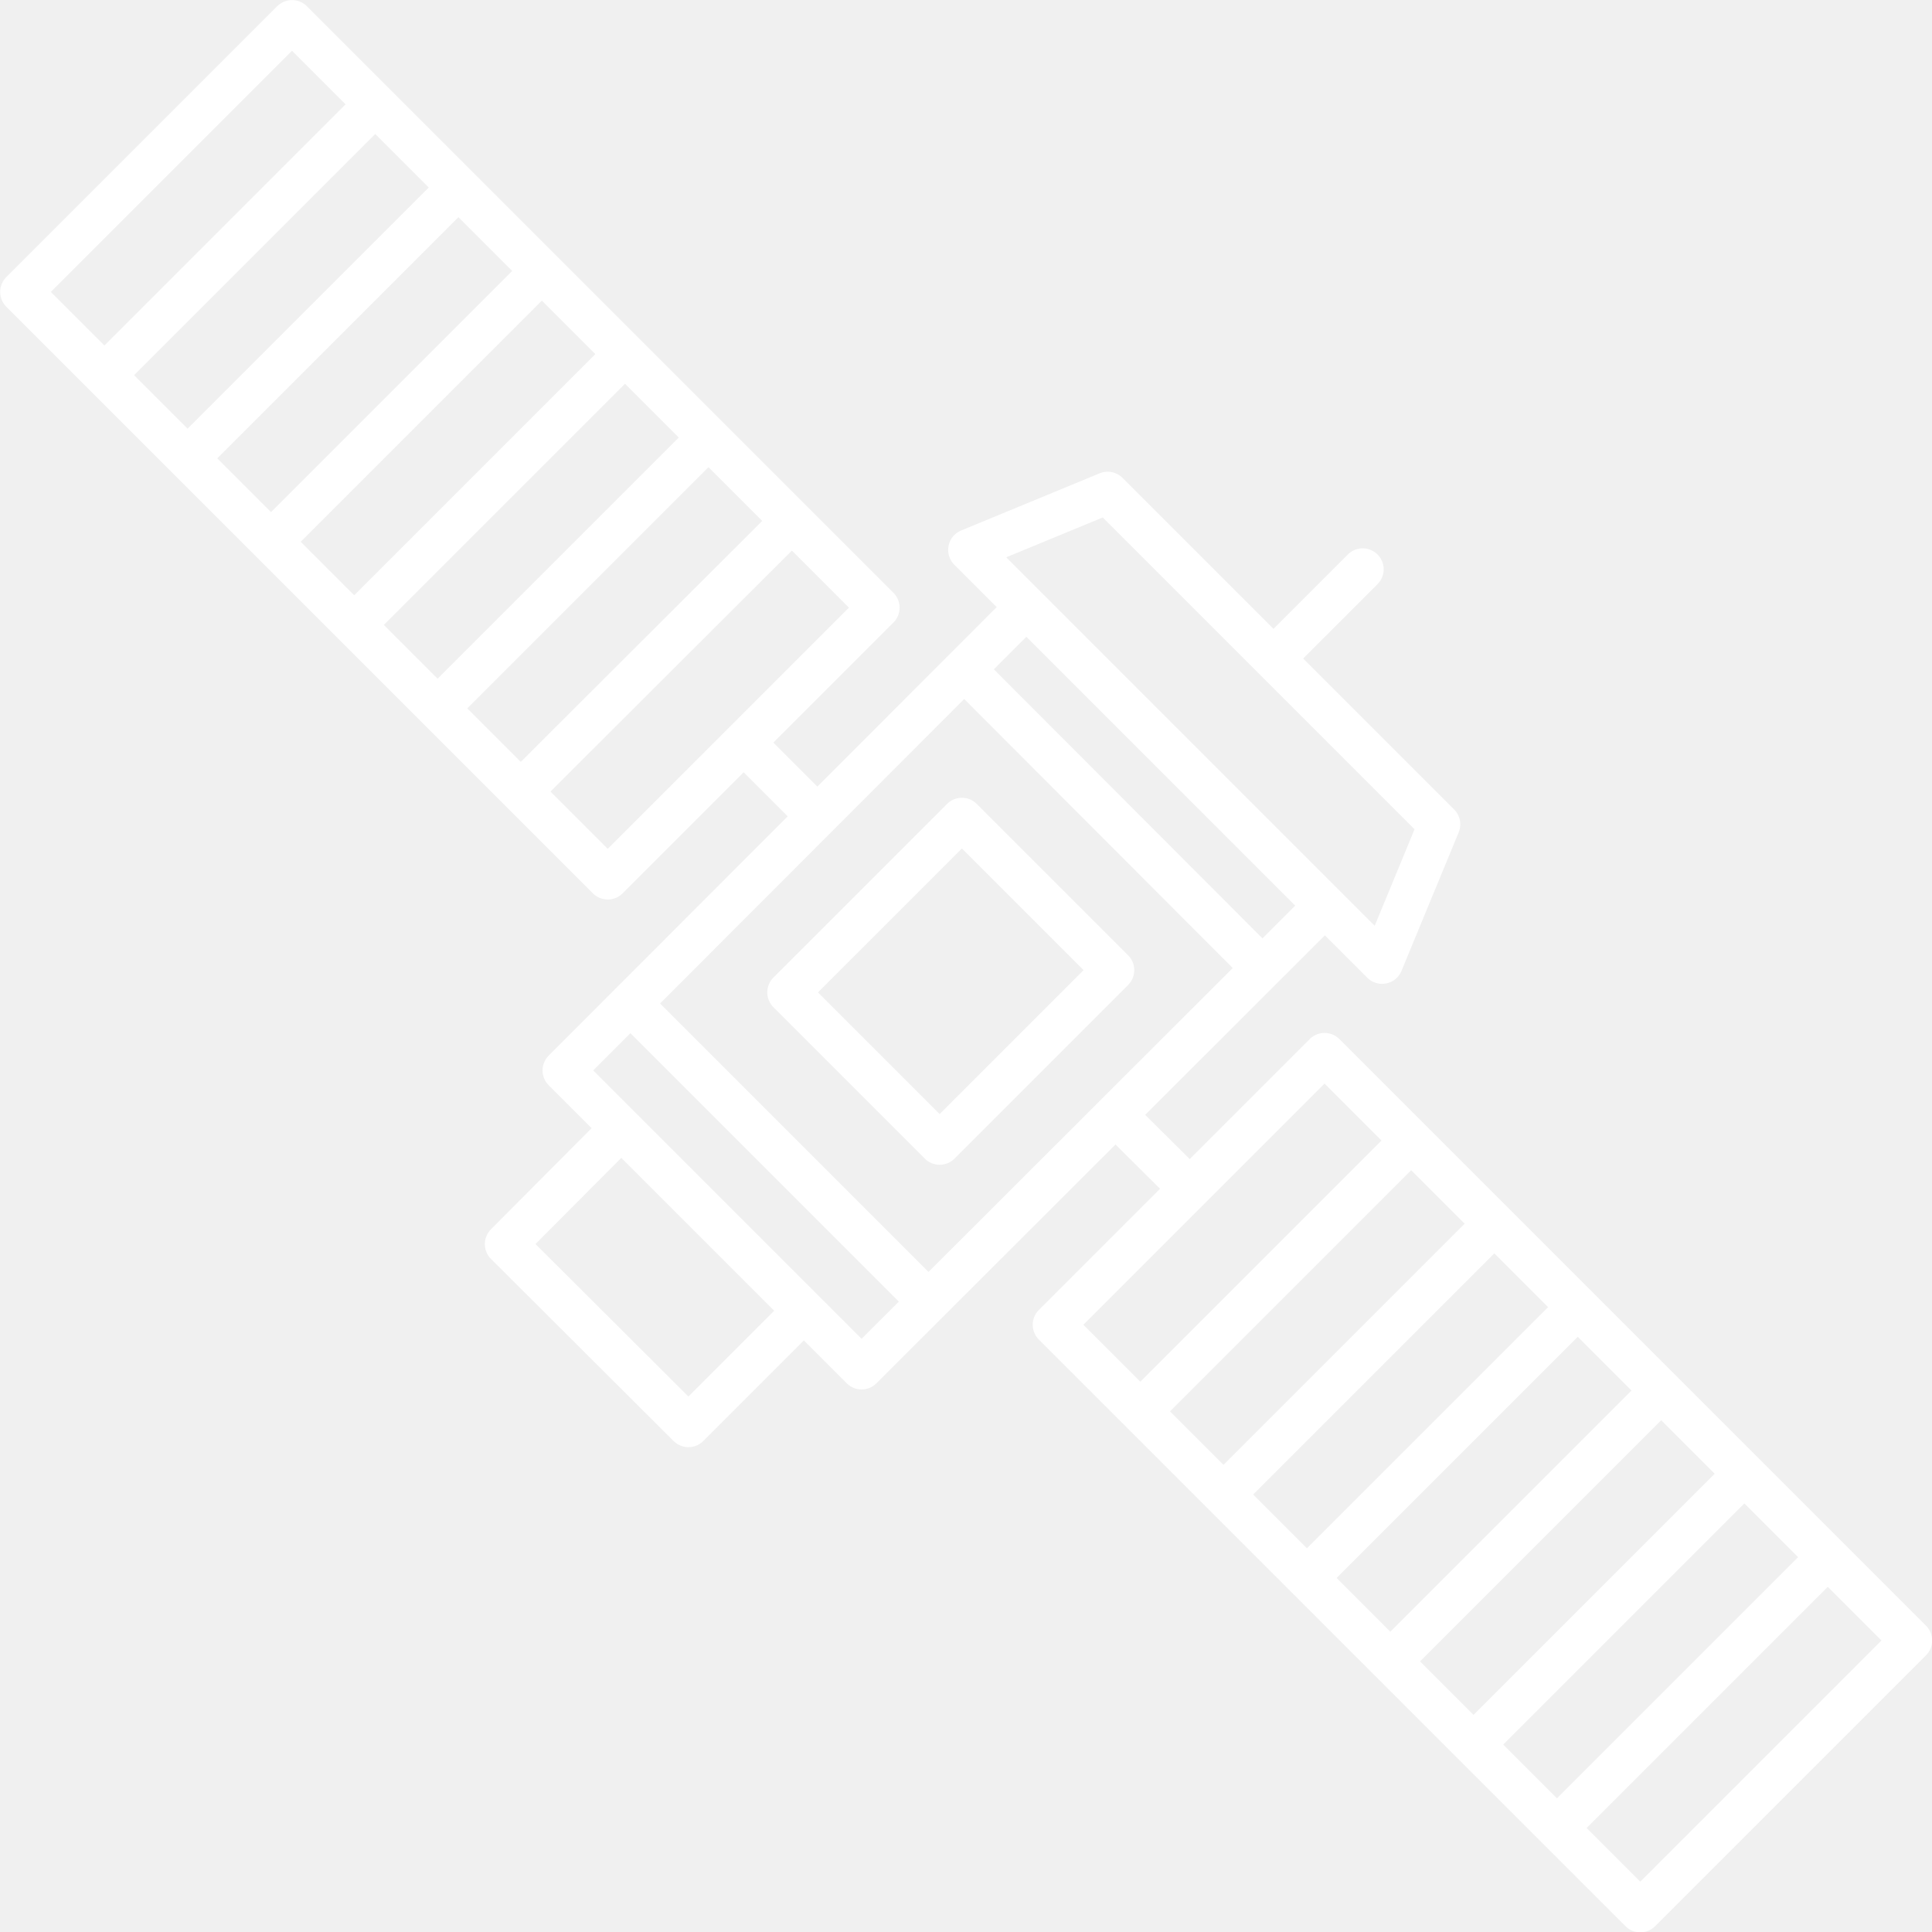
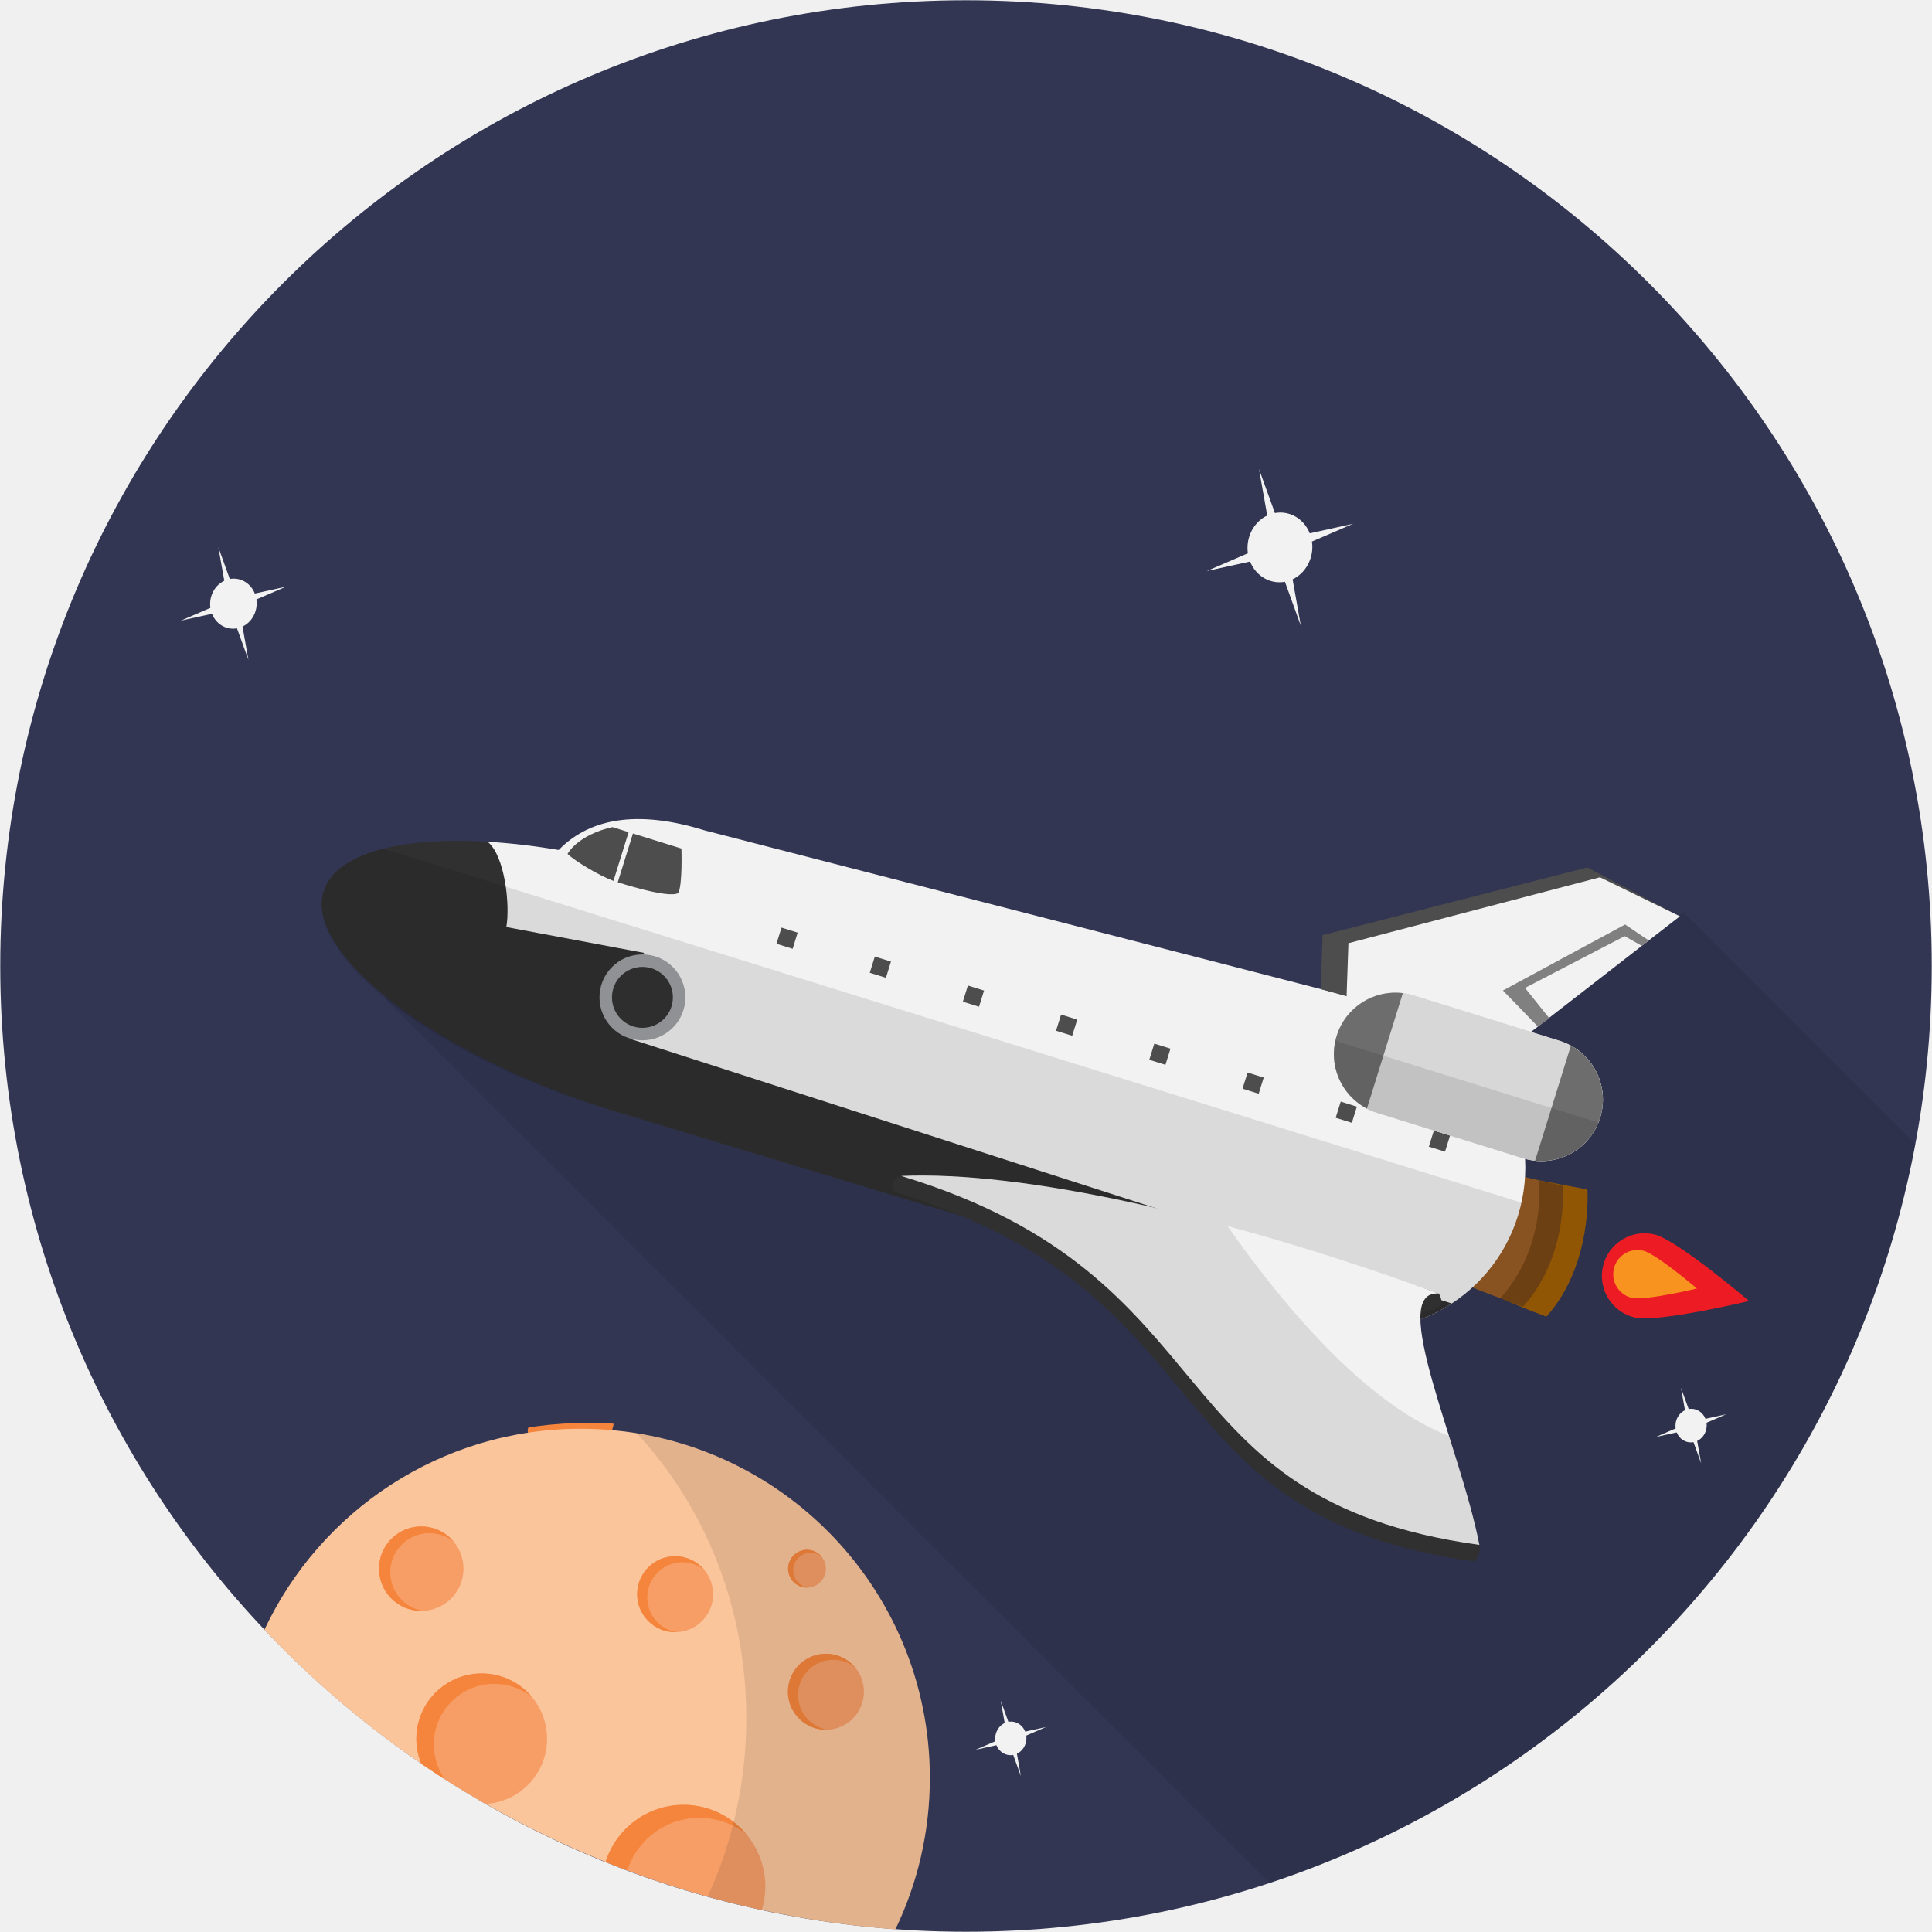
- <svg xmlns="http://www.w3.org/2000/svg" version="1.1" id="Capa_1" x="0px" y="0px" viewBox="0 0 368.2 368.2" style="enable-background:new 0 0 368.2 368.2;" xml:space="preserve">
-   <style type="text/css">
- 	.st0{fill:none;stroke:#FFFFFF;stroke-width:8;stroke-linejoin:round;stroke-miterlimit:10;}
- 	.st1{fill:none;stroke:#FFFFFF;stroke-width:8;stroke-linejoin:round;stroke-miterlimit:10;}
- 	.st2{fill:none;stroke:#FFFFFF;stroke-width:8;stroke-linecap:round;stroke-linejoin:round;stroke-miterlimit:10;}
- </style>
-   <g>
-     <rect x="246" y="203.5" transform="matrix(0.7071 -0.7071 0.7071 0.7071 -117.0271 282.5229)" class="st0" width="73" height="158.1" />
-     <rect x="49.2" y="6.7" transform="matrix(0.7071 -0.7071 0.7071 0.7071 -35.4927 85.6858)" class="st0" width="73" height="158.1" />
-     <polyline class="st1" points="252.5,172.6 164.2,260.8 107.4,204 195.6,115.7  " />
-     <polyline class="st1" points="153.2,249.8 131.2,271.8 96.4,237.1 118.4,215  " />
-     <polygon class="st1" points="263.4,183.5 184.7,104.8 211.1,93.9 274.3,157.1  " />
-     <line class="st1" x1="297.2" y1="347.9" x2="347.2" y2="297.9" />
-     <line class="st1" x1="281.3" y1="332" x2="331.3" y2="282" />
-     <line class="st1" x1="265.4" y1="316.2" x2="315.5" y2="266.1" />
-     <line class="st1" x1="249.5" y1="300.3" x2="299.6" y2="250.2" />
-     <line class="st1" x1="233.6" y1="284.4" x2="283.7" y2="234.3" />
-     <line class="st1" x1="217.8" y1="268.5" x2="267.8" y2="218.5" />
-     <line class="st1" x1="99.7" y1="150.4" x2="149.8" y2="100.4" />
-     <line class="st1" x1="83.8" y1="134.6" x2="133.9" y2="84.5" />
-     <line class="st1" x1="67.9" y1="118.7" x2="118" y2="68.6" />
-     <line class="st1" x1="52.1" y1="102.8" x2="102.1" y2="52.8" />
-     <line class="st1" x1="36.2" y1="86.9" x2="86.2" y2="36.9" />
-     <line class="st1" x1="20.3" y1="71.1" x2="70.4" y2="21" />
-     <line class="st1" x1="240.6" y1="184.5" x2="183.8" y2="127.6" />
-     <line class="st1" x1="175.7" y1="246.8" x2="121.4" y2="192.5" />
-     <line class="st1" x1="141.8" y1="141.6" x2="155.8" y2="155.6" />
-     <line class="st1" x1="212.6" y1="212.5" x2="225.8" y2="225.6" />
-     <rect x="157.8" y="166.6" transform="matrix(0.7071 -0.7071 0.7071 0.7071 -79.1561 182.9083)" class="st0" width="46.8" height="40.8" />
-     <line class="st2" x1="243.6" y1="124.6" x2="259.7" y2="108.5" />
+ <svg xmlns="http://www.w3.org/2000/svg" version="1.1" id="Space_Shuttle" x="0px" y="0px" width="512px" height="512px" viewBox="0 0 512 512" enable-background="new 0 0 512 512" xml:space="preserve">
+   <circle id="Background" fill="#323653" cx="256" cy="256" r="255.931" />
+   <g id="Moon">
+     <path fill="#F5853C" d="M161.858,379.781c0,0,0.62-1.13,0.743-2.484c-4.939-0.553-15.736-0.221-22.609,1.041   c-0.658,1.83,1.19,3.529,1.19,3.529S152.688,379.69,161.858,379.781z" />
+     <path fill="#FBC59C" d="M174.227,498.516c20.887,7.043,42.047,11.234,63.059,12.79c5.853-12.141,9.132-25.754,9.132-40.134   c0-51.106-41.432-92.54-92.541-92.54c-37.069,0-69.043,21.803-83.814,53.28C97.895,461.381,133.138,484.66,174.227,498.516z" />
+     <path fill="#F79E67" d="M127.655,443.479c-9.566,0-17.324,7.756-17.324,17.324c0,2.336,0.469,4.562,1.307,6.595   c5.519,3.765,11.218,7.323,17.081,10.675c9.07-0.553,16.259-8.063,16.259-17.27C144.978,451.234,137.224,443.479,127.655,443.479z" />
+     <path fill="#F5853C" d="M127.655,443.479c-9.566,0-17.324,7.756-17.324,17.324c0,2.336,0.469,4.562,1.307,6.595   c2.062,1.406,4.154,2.778,6.264,4.129c-1.848-2.613-2.938-5.802-2.938-9.247c0-8.859,7.183-16.041,16.043-16.041   c3.754,0,7.207,1.292,9.939,3.456C137.77,445.895,132.996,443.479,127.655,443.479z" />
+     <path fill="#F79E67" d="M174.227,498.516c9.19,3.099,18.434,5.626,27.694,7.639c0.584-1.961,0.902-4.036,0.902-6.188   c0-11.967-9.702-21.668-21.669-21.668c-9.691,0-17.893,6.36-20.666,15.134C164.994,495.24,169.569,496.944,174.227,498.516z" />
+     <path fill="#F5853C" d="M166.249,495.662c2.6-8.067,10.161-13.908,19.095-13.908c4.696,0,9.013,1.616,12.432,4.319   c-3.974-4.752-9.945-7.774-16.623-7.774c-9.691,0-17.893,6.36-20.666,15.134C162.394,494.198,164.315,494.939,166.249,495.662z" />
+     <g>
+       <circle fill="#F79E67" cx="178.915" cy="422.481" r="10.071" />
+       <path fill="#F5853C" d="M171.535,423.34c0-5.151,4.178-9.326,9.331-9.326c2.181,0,4.188,0.753,5.776,2.008    c-1.848-2.207-4.623-3.611-7.727-3.611c-5.561,0-10.071,4.508-10.071,10.071c0,5.562,4.51,10.072,10.071,10.072    c0.143,0,0.285-0.005,0.428-0.01C174.915,431.816,171.535,427.975,171.535,423.34z" />
+     </g>
+     <g>
+       <path fill="#F79E67" d="M228.951,448.326c0,5.564-4.51,10.076-10.072,10.076c-5.564,0-10.075-4.512-10.075-10.076    c0-5.562,4.511-10.071,10.075-10.071C224.44,438.255,228.951,442.765,228.951,448.326z" />
+       <path fill="#F5853C" d="M211.5,449.188c0-5.152,4.175-9.329,9.326-9.329c2.184,0,4.19,0.756,5.78,2.008    c-1.849-2.207-4.624-3.612-7.727-3.612c-5.564,0-10.075,4.51-10.075,10.071c0,5.564,4.511,10.076,10.075,10.076    c0.142,0,0.285-0.006,0.426-0.014C214.878,457.664,211.5,453.821,211.5,449.188z" />
+     </g>
+     <g>
+       <path fill="#F79E67" d="M218.878,415.717c0,2.769-2.248,5.013-5.012,5.013c-2.77,0-5.015-2.244-5.015-5.013    c0-2.77,2.246-5.012,5.015-5.012C216.631,410.705,218.878,412.947,218.878,415.717z" />
+       <path fill="#F5853C" d="M210.193,416.144c0-2.562,2.08-4.639,4.642-4.639c1.088,0,2.086,0.372,2.877,0.997    c-0.919-1.097-2.303-1.797-3.845-1.797c-2.77,0-5.015,2.242-5.015,5.012c0,2.769,2.246,5.013,5.015,5.013    c0.069,0,0.14-0.003,0.212-0.008C211.875,420.364,210.193,418.45,210.193,416.144z" />
+     </g>
+     <g>
+       <circle fill="#F79E67" cx="111.635" cy="415.717" r="11.196" />
+       <path fill="#F5853C" d="M103.431,416.671c0-5.723,4.645-10.368,10.37-10.368c2.425,0,4.656,0.838,6.423,2.234    c-2.054-2.453-5.139-4.017-8.591-4.017c-6.182,0-11.195,5.014-11.195,11.196c0,6.186,5.013,11.195,11.195,11.195    c0.161,0,0.319-0.004,0.476-0.01C107.19,426.094,103.431,421.821,103.431,416.671z" />
+     </g>
+     <path opacity="0.1" d="M237.285,511.306c5.853-12.141,9.132-25.754,9.132-40.134c0-46.045-33.634-84.232-77.675-91.342   c17.922,19.232,29.034,45.941,29.034,75.478c0,16.998-3.688,33.056-10.229,47.297C204.082,507.209,220.729,510.08,237.285,511.306z   " />
+   </g>
+   <path id="Shadow" opacity="0.1" d="M446.217,241.8l-111.32,63.422l-233.165-40.908l234.667,234.666  c73.684-24.442,135.402-81.979,162.117-161.207c3.871-11.483,6.862-23.049,9.047-34.627L446.217,241.8z" />
+   <g id="Stars">
+     <g>
+       <path fill="#F2F2F2" d="M347.455,142.4c1.306,4.885-1.34,10.041-5.899,11.52c-4.565,1.474-9.319-1.295-10.624-6.183    c-1.303-4.888,1.338-10.047,5.895-11.516C341.391,134.747,346.149,137.516,347.455,142.4z" />
+       <polygon fill="#F2F2F2" points="333.649,124.305 337.429,145.636 344.737,165.831 340.955,144.499   " />
+       <polygon fill="#F2F2F2" points="319.807,151.329 339.693,146.96 358.572,138.809 338.686,143.183   " />
+     </g>
+     <g>
+       <path fill="#F2F2F2" d="M271.85,459.405c0.63,2.354-0.645,4.832-2.838,5.543c-2.196,0.712-4.486-0.619-5.115-2.974    c-0.629-2.354,0.645-4.836,2.839-5.545C268.932,455.718,271.223,457.052,271.85,459.405z" />
+       <polygon fill="#F2F2F2" points="265.202,450.697 267.024,460.965 270.541,470.684 268.723,460.416   " />
+       <polygon fill="#F2F2F2" points="258.542,463.704 268.118,461.598 277.203,457.678 267.63,459.78   " />
+     </g>
+     <g>
+       <path fill="#F2F2F2" d="M452.13,376.514c0.631,2.354-0.644,4.832-2.837,5.543c-2.196,0.712-4.486-0.619-5.115-2.974    c-0.629-2.354,0.645-4.836,2.839-5.545C449.213,372.826,451.504,374.16,452.13,376.514z" />
+       <polygon fill="#F2F2F2" points="445.483,367.806 447.306,378.073 450.822,387.792 449.004,377.524   " />
+       <polygon fill="#F2F2F2" points="438.823,380.813 448.398,378.706 457.484,374.786 447.911,376.889   " />
+     </g>
+     <g id="Star_11_">
+       <path fill="#F2F2F2" d="M67.787,158.06c0.936,3.509-0.96,7.212-4.235,8.271s-6.692-0.929-7.628-4.437    c-0.938-3.511,0.96-7.215,4.234-8.271C63.434,152.563,66.849,154.55,67.787,158.06z" />
+       <polygon fill="#F2F2F2" points="57.875,145.068 60.588,160.387 65.833,174.885 63.121,159.567   " />
+       <polygon fill="#F2F2F2" points="47.935,164.47 62.216,161.333 75.772,155.48 61.491,158.62   " />
+     </g>
+   </g>
+   <g id="Ship">
+     <g>
+       <g>
+         <path fill="#915604" d="M389.911,309.41l30.764,5.811c0,0,1.513,19.845-10.856,33.7c-17.177-6.194-32.954-15.698-32.954-15.698     L389.911,309.41z" />
+         <path fill="#6C4013" d="M383.247,307.337l30.834,6.881c0,0,1.905,18.244-10.465,32.1c-17.177-6.195-33.416-15.166-33.416-15.166     L383.247,307.337z" />
+         <path fill="#895321" d="M376.965,305.383l30.881,7.442c0,0,2.139,17.353-10.23,31.208c-17.179-6.196-33.696-14.835-33.696-14.835     L376.965,305.383z" />
+       </g>
+       <g>
+         <path fill="#F2F2F2" d="M373.943,268.278l-187.12-48.192c-16.215-5.044-29.765-4.068-38.762,5.168     c-6.605-1.104-12.921-1.829-18.828-2.179c6.611,20.617-15.913,42.008,31.232,68.992c7.175,2.44,187.895,58.451,187.895,58.451     c22.71,7.063,46.848-5.62,53.912-28.329C409.337,299.479,396.654,275.343,373.943,268.278z" />
+         <path fill="#303030" d="M384.722,345.438l-217.212-69.972l3.149-22.944c0,0,0,0-36.478-6.841c1.038-5.797-0.381-18.91-4.949-22.6     c-23.371-1.384-40.346,3.094-43.481,13.171c-5.102,16.403,29.783,43.507,76.148,57.93c1.747,0.543,186.46,56.336,186.46,56.336     C361.125,354.488,374.34,352.219,384.722,345.438z" />
+         <circle fill="#A0A1A4" cx="170.249" cy="264.312" r="11.381" />
+         <circle fill="#333333" cx="170.248" cy="264.312" r="8.074" />
+         <path fill="#4D4D4D" d="M162.307,219.197c0,0-8.481,1.59-11.916,7.098c1.929,1.853,8.248,5.701,12.18,7.158     c1.133-3.643,4.021-12.924,4.021-12.924L162.307,219.197z" />
+         <path fill="#4D4D4D" d="M179.733,236.676c-2.665,1.52-16.02-2.868-16.02-2.868l4.02-12.923l12.85,3.998     C180.583,224.882,180.91,234.596,179.733,236.676z" />
+         <rect x="206.343" y="246.384" transform="matrix(0.9549 0.297 -0.297 0.9549 83.244 -50.7274)" fill="#4D4D4D" width="4.487" height="4.486" />
+         <rect x="231.044" y="254.067" transform="matrix(0.955 0.2967 -0.2967 0.955 86.5624 -57.6796)" fill="#4D4D4D" width="4.486" height="4.486" />
+         <rect x="255.745" y="261.752" transform="matrix(0.9548 0.2971 -0.2971 0.9548 90.081 -64.7275)" fill="#4D4D4D" width="4.487" height="4.486" />
+         <rect x="280.445" y="269.435" transform="matrix(0.9548 0.2972 -0.2972 0.9548 93.5013 -71.731)" fill="#4D4D4D" width="4.486" height="4.486" />
+         <rect x="305.145" y="277.118" transform="matrix(0.9549 0.297 -0.297 0.9549 96.8258 -78.6801)" fill="#4D4D4D" width="4.486" height="4.487" />
+         <rect x="329.846" y="284.804" transform="matrix(0.9548 0.2972 -0.2972 0.9548 100.3237 -85.7316)" fill="#4D4D4D" width="4.485" height="4.486" />
+         <rect x="354.546" y="292.487" transform="matrix(0.9549 0.297 -0.297 0.9549 103.6179 -92.657)" fill="#4D4D4D" width="4.486" height="4.486" />
+         <rect x="379.246" y="300.172" transform="matrix(0.9548 0.2971 -0.2971 0.9548 107.0718 -99.6848)" fill="#4D4D4D" width="4.487" height="4.485" />
+         <polygon fill="#4D4D4D" points="350,262.111 350.493,247.829 420.668,229.884 445.182,242.834 388.364,272.764    " />
+         <polygon fill="#F2F2F2" points="356.659,269.791 357.348,249.961 424.01,232.49 445.182,242.834 388.739,286.66    " />
+         <g>
+           <path fill="#D7D7D7" d="M424.048,296.236c-2.673,8.594-11.809,13.395-20.403,10.721l-38.693-12.036      c-8.595-2.674-13.396-11.811-10.721-20.404l0,0c2.673-8.596,11.809-13.396,20.403-10.722l38.693,12.035      C421.922,278.505,426.723,287.64,424.048,296.236L424.048,296.236z" />
+           <path fill="#D7D7D7" d="M424.048,296.236c-2.673,8.594-11.809,13.395-20.403,10.721l-38.693-12.036      c-8.595-2.674-13.396-11.811-10.721-20.404l0,0c2.673-8.596,11.809-13.396,20.403-10.722l38.693,12.035      C421.922,278.505,426.723,287.64,424.048,296.236L424.048,296.236z" />
+           <g>
+             <path fill="#6E6D6D" d="M371.769,263.19c-7.673-0.945-15.161,3.683-17.538,11.326c-2.378,7.643,1.163,15.702,8.019,19.274       L371.769,263.19z" />
+             <path fill="#6E6D6D" d="M416.302,277.093l-9.492,30.514c7.567,0.789,14.892-3.827,17.238-11.37       C426.396,288.691,422.982,280.734,416.302,277.093z" />
+           </g>
+           <path opacity="0.1" d="M353.896,275.82c-1.832,8.196,2.895,16.562,11.056,19.101l38.693,12.036      c8.16,2.538,16.798-1.669,19.938-9.457L353.896,275.82z" />
+         </g>
+         <polygon fill="#808080" points="436.939,249.234 430.668,245.001 398.294,262.49 407.551,272.055 410.612,269.872      404.146,261.805 430.541,248.093 435.107,250.658    " />
+         <path opacity="0.1" d="M101.625,224.905c-8.509,2.144-14.19,5.938-15.874,11.348c-5.102,16.403,27.307,42.719,73.673,57.143     c1.746,0.542,188.936,57.123,188.936,57.123c22.71,7.063,46.848-5.62,53.912-28.329c0.359-1.154,0.654-2.315,0.913-3.474     L101.625,224.905z" />
+         <path fill="#303030" d="M237.462,316.019c88.7,26.967,66.111,85.71,153.222,97.774c1.26-1.017,1.78-3.268,1.363-4.383     c-9.228-24.686-25.414-63.265-12.082-62.215c1.599-1.226,2.821-1.628,1.364-4.384c-49.326-17.471-111.991-30.056-142.503-31.175     C235.278,312.834,236.424,315.695,237.462,316.019z" />
+         <path fill="#F2F2F2" d="M238.826,311.637c88.7,26.965,66.111,85.709,153.221,97.773c-5.028-25.993-24.645-67.695-10.718-66.599     C323.535,321.7,270.579,310.238,238.826,311.637z" />
+         <path opacity="0.1" d="M238.826,311.637c88.7,26.965,66.111,85.709,153.221,97.773c-1.665-8.613-4.934-18.949-8.052-28.883     c-24.339-9.146-48.488-40.91-58.662-55.601C290.345,315.456,259.909,310.709,238.826,311.637z" />
+       </g>
+     </g>
+     <g>
+       <path fill="#ED1C24" d="M438.457,327.142c6.075,1.456,25.066,17.637,25.066,17.637s-24.264,5.815-30.338,4.359    c-6.073-1.456-9.818-7.56-8.362-13.634C426.279,329.431,432.384,325.687,438.457,327.142z" />
+       <path fill="#F7931E" d="M435.446,331.437c3.455,0.828,14.256,10.029,14.256,10.029s-13.798,3.307-17.253,2.479    c-3.453-0.828-5.582-4.299-4.755-7.753C428.522,332.738,431.992,330.609,435.446,331.437z" />
+     </g>
  </g>
</svg>
